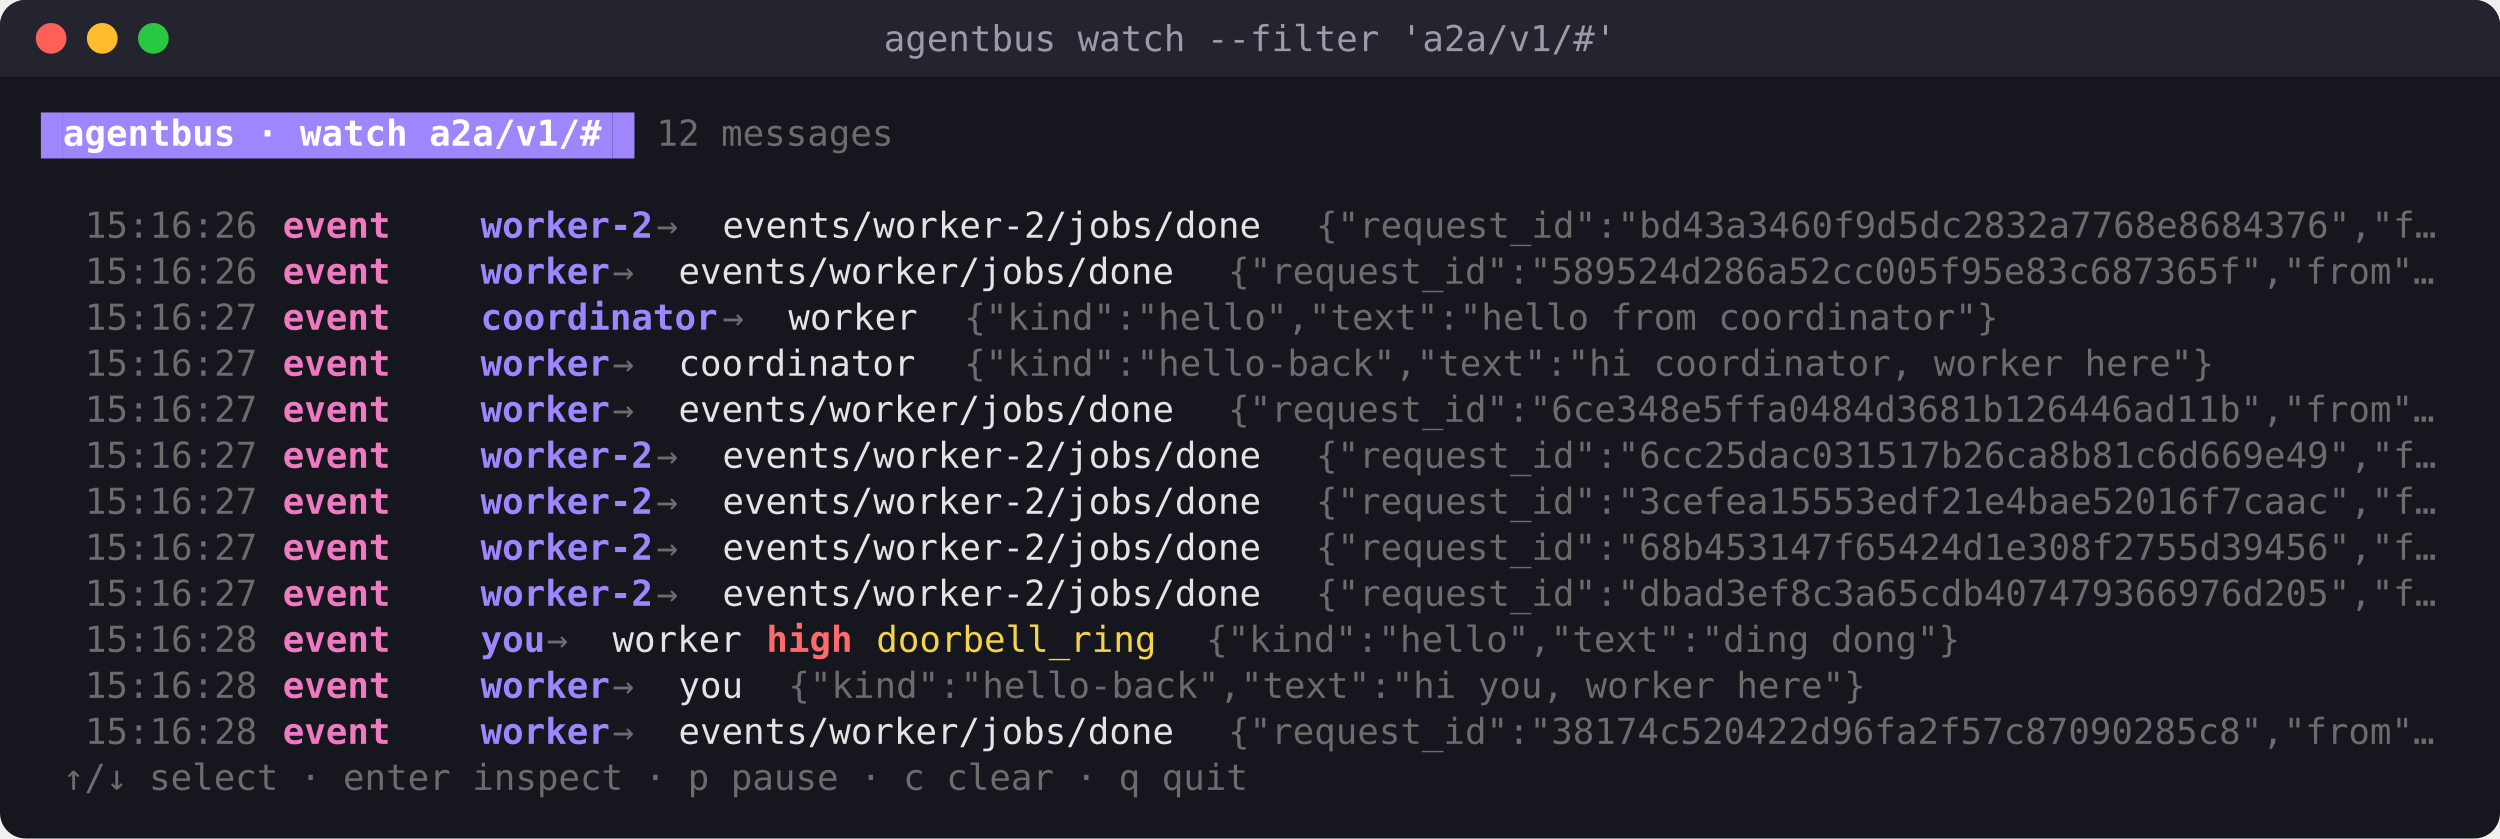
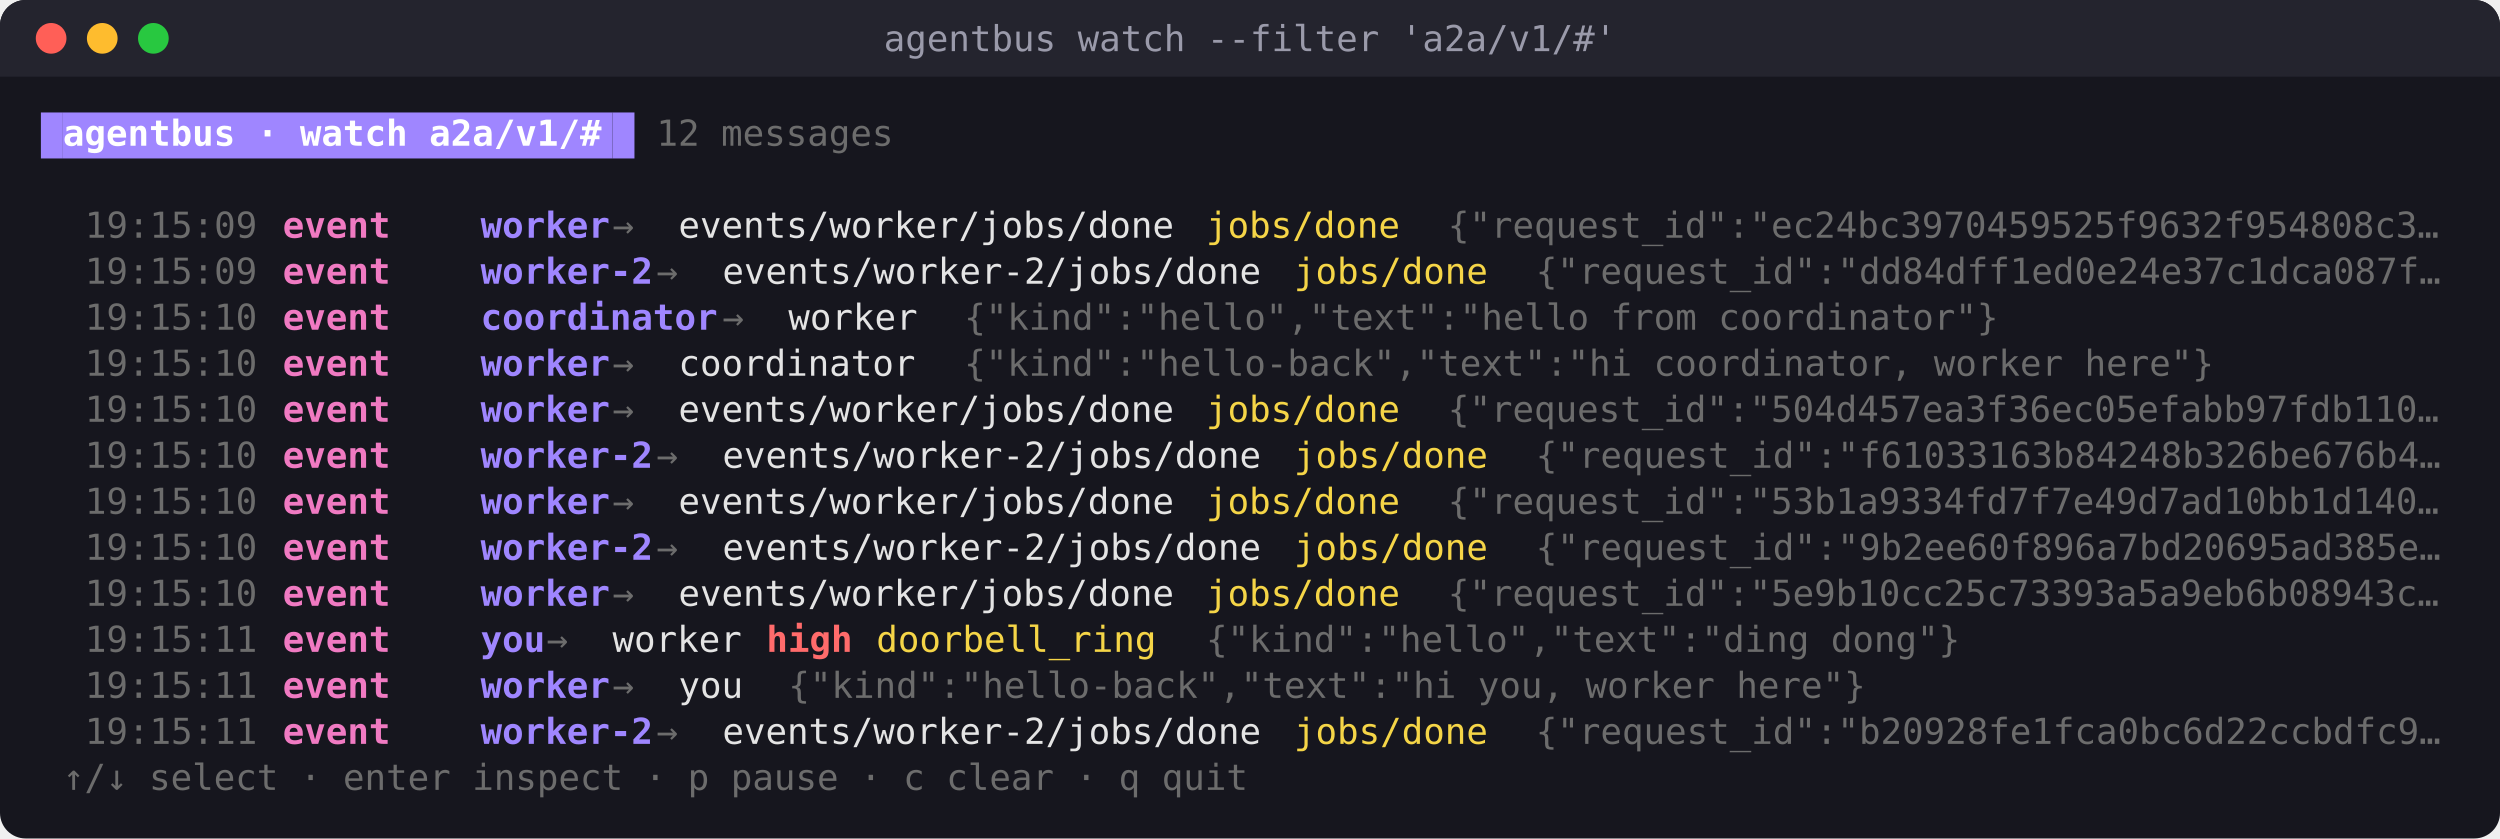
<svg xmlns="http://www.w3.org/2000/svg" width="978" height="328" viewBox="0 0 978 328">
  <style>text{font-family:"SF Mono",Menlo,Monaco,Consolas,"DejaVu Sans Mono",monospace;font-size:14px;white-space:pre}</style>
  <rect width="978" height="328" rx="10" fill="#16161E" />
  <path d="M0 10a10 10 0 0 1 10-10h958a10 10 0 0 1 10 10v20H0z" fill="#24242E" />
  <circle cx="20" cy="15" r="6" fill="#FF5F57" />
  <circle cx="40" cy="15" r="6" fill="#FEBC2E" />
  <circle cx="60" cy="15" r="6" fill="#28C840" />
  <text x="489" y="20" fill="#9A9AAA" text-anchor="middle">agentbus watch --filter 'a2a/v1/#'</text>
-   <clipPath id="term-8919c4d5">
+   <clipPath id="term-37428287">
    <rect x="16.0" y="44" width="946.0" height="284" />
  </clipPath>
-   <g clip-path="url(#term-8919c4d5)">
+   <g clip-path="url(#term-37428287)">
    <rect x="16.0" y="44.0" width="8.6" height="18" fill="#9F86FF" />
    <rect x="24.6" y="44.0" width="215.0" height="18" fill="#9F86FF" />
    <text x="24.6" y="57.0" fill="#FFFFFF" font-weight="bold" textLength="215.0" lengthAdjust="spacingAndGlyphs">agentbus · watch a2a/v1/#</text>
    <rect x="239.6" y="44.0" width="8.6" height="18" fill="#9F86FF" />
    <text x="256.8" y="57.0" fill="#6C6C6C" textLength="94.6" lengthAdjust="spacingAndGlyphs">12 messages</text>
-     <text x="33.2" y="93.0" fill="#6C6C6C" textLength="68.8" lengthAdjust="spacingAndGlyphs">15:16:26</text>
+     <text x="33.2" y="93.0" fill="#6C6C6C" textLength="68.8" lengthAdjust="spacingAndGlyphs">19:15:09</text>
    <text x="110.6" y="93.0" fill="#F07AC2" font-weight="bold" textLength="43.0" lengthAdjust="spacingAndGlyphs">event</text>
-     <text x="188.0" y="93.0" fill="#9F86FF" font-weight="bold" textLength="68.8" lengthAdjust="spacingAndGlyphs">worker-2</text>
-     <text x="256.8" y="93.0" fill="#6C6C6C" textLength="25.8" lengthAdjust="spacingAndGlyphs"> → </text>
-     <text x="282.6" y="93.0" fill="#E4E4E4" textLength="215.0" lengthAdjust="spacingAndGlyphs">events/worker-2/jobs/done</text>
-     <text x="514.8" y="93.0" fill="#6C6C6C" textLength="447.2" lengthAdjust="spacingAndGlyphs">{"request_id":"bd43a3460f9d5dc2832a7768e8684376","f…</text>
-     <text x="33.2" y="111.0" fill="#6C6C6C" textLength="68.8" lengthAdjust="spacingAndGlyphs">15:16:26</text>
+     <text x="188.0" y="93.0" fill="#9F86FF" font-weight="bold" textLength="51.6" lengthAdjust="spacingAndGlyphs">worker</text>
+     <text x="239.6" y="93.0" fill="#6C6C6C" textLength="25.8" lengthAdjust="spacingAndGlyphs"> → </text>
+     <text x="265.4" y="93.0" fill="#E4E4E4" textLength="197.8" lengthAdjust="spacingAndGlyphs">events/worker/jobs/done</text>
+     <text x="471.8" y="93.0" fill="#F5D547" textLength="77.4" lengthAdjust="spacingAndGlyphs">jobs/done</text>
+     <text x="566.4" y="93.0" fill="#6C6C6C" textLength="395.6" lengthAdjust="spacingAndGlyphs">{"request_id":"ec24bc3970459525f9632f954808c3…</text>
+     <text x="33.2" y="111.0" fill="#6C6C6C" textLength="68.8" lengthAdjust="spacingAndGlyphs">19:15:09</text>
    <text x="110.6" y="111.0" fill="#F07AC2" font-weight="bold" textLength="43.0" lengthAdjust="spacingAndGlyphs">event</text>
-     <text x="188.0" y="111.0" fill="#9F86FF" font-weight="bold" textLength="51.6" lengthAdjust="spacingAndGlyphs">worker</text>
-     <text x="239.6" y="111.0" fill="#6C6C6C" textLength="25.8" lengthAdjust="spacingAndGlyphs"> → </text>
-     <text x="265.4" y="111.0" fill="#E4E4E4" textLength="197.8" lengthAdjust="spacingAndGlyphs">events/worker/jobs/done</text>
-     <text x="480.4" y="111.0" fill="#6C6C6C" textLength="481.6" lengthAdjust="spacingAndGlyphs">{"request_id":"589524d286a52cc005f95e83c687365f","from"…</text>
-     <text x="33.2" y="129.0" fill="#6C6C6C" textLength="68.8" lengthAdjust="spacingAndGlyphs">15:16:27</text>
+     <text x="188.0" y="111.0" fill="#9F86FF" font-weight="bold" textLength="68.8" lengthAdjust="spacingAndGlyphs">worker-2</text>
+     <text x="256.8" y="111.0" fill="#6C6C6C" textLength="25.8" lengthAdjust="spacingAndGlyphs"> → </text>
+     <text x="282.6" y="111.0" fill="#E4E4E4" textLength="215.0" lengthAdjust="spacingAndGlyphs">events/worker-2/jobs/done</text>
+     <text x="506.2" y="111.0" fill="#F5D547" textLength="77.4" lengthAdjust="spacingAndGlyphs">jobs/done</text>
+     <text x="600.8" y="111.0" fill="#6C6C6C" textLength="361.2" lengthAdjust="spacingAndGlyphs">{"request_id":"dd84dff1ed0e24e37c1dca087f…</text>
+     <text x="33.2" y="129.0" fill="#6C6C6C" textLength="68.8" lengthAdjust="spacingAndGlyphs">19:15:10</text>
    <text x="110.6" y="129.0" fill="#F07AC2" font-weight="bold" textLength="43.0" lengthAdjust="spacingAndGlyphs">event</text>
    <text x="188.0" y="129.0" fill="#9F86FF" font-weight="bold" textLength="94.6" lengthAdjust="spacingAndGlyphs">coordinator</text>
    <text x="282.6" y="129.0" fill="#6C6C6C" textLength="25.8" lengthAdjust="spacingAndGlyphs"> → </text>
    <text x="308.4" y="129.0" fill="#E4E4E4" textLength="51.6" lengthAdjust="spacingAndGlyphs">worker</text>
    <text x="377.2" y="129.0" fill="#6C6C6C" textLength="412.8" lengthAdjust="spacingAndGlyphs">{"kind":"hello","text":"hello from coordinator"}</text>
-     <text x="33.2" y="147.0" fill="#6C6C6C" textLength="68.8" lengthAdjust="spacingAndGlyphs">15:16:27</text>
+     <text x="33.2" y="147.0" fill="#6C6C6C" textLength="68.8" lengthAdjust="spacingAndGlyphs">19:15:10</text>
    <text x="110.6" y="147.0" fill="#F07AC2" font-weight="bold" textLength="43.0" lengthAdjust="spacingAndGlyphs">event</text>
    <text x="188.0" y="147.0" fill="#9F86FF" font-weight="bold" textLength="51.6" lengthAdjust="spacingAndGlyphs">worker</text>
    <text x="239.6" y="147.0" fill="#6C6C6C" textLength="25.8" lengthAdjust="spacingAndGlyphs"> → </text>
    <text x="265.4" y="147.0" fill="#E4E4E4" textLength="94.6" lengthAdjust="spacingAndGlyphs">coordinator</text>
    <text x="377.2" y="147.0" fill="#6C6C6C" textLength="498.8" lengthAdjust="spacingAndGlyphs">{"kind":"hello-back","text":"hi coordinator, worker here"}</text>
-     <text x="33.2" y="165.0" fill="#6C6C6C" textLength="68.8" lengthAdjust="spacingAndGlyphs">15:16:27</text>
+     <text x="33.2" y="165.0" fill="#6C6C6C" textLength="68.8" lengthAdjust="spacingAndGlyphs">19:15:10</text>
    <text x="110.6" y="165.0" fill="#F07AC2" font-weight="bold" textLength="43.0" lengthAdjust="spacingAndGlyphs">event</text>
    <text x="188.0" y="165.0" fill="#9F86FF" font-weight="bold" textLength="51.6" lengthAdjust="spacingAndGlyphs">worker</text>
    <text x="239.6" y="165.0" fill="#6C6C6C" textLength="25.8" lengthAdjust="spacingAndGlyphs"> → </text>
    <text x="265.4" y="165.0" fill="#E4E4E4" textLength="197.8" lengthAdjust="spacingAndGlyphs">events/worker/jobs/done</text>
-     <text x="480.4" y="165.0" fill="#6C6C6C" textLength="481.6" lengthAdjust="spacingAndGlyphs">{"request_id":"6ce348e5ffa0484d3681b126446ad11b","from"…</text>
-     <text x="33.2" y="183.0" fill="#6C6C6C" textLength="68.8" lengthAdjust="spacingAndGlyphs">15:16:27</text>
+     <text x="471.8" y="165.0" fill="#F5D547" textLength="77.4" lengthAdjust="spacingAndGlyphs">jobs/done</text>
+     <text x="566.4" y="165.0" fill="#6C6C6C" textLength="395.6" lengthAdjust="spacingAndGlyphs">{"request_id":"504d457ea3f36ec05efabb97fdb110…</text>
+     <text x="33.2" y="183.0" fill="#6C6C6C" textLength="68.8" lengthAdjust="spacingAndGlyphs">19:15:10</text>
    <text x="110.6" y="183.0" fill="#F07AC2" font-weight="bold" textLength="43.0" lengthAdjust="spacingAndGlyphs">event</text>
    <text x="188.0" y="183.0" fill="#9F86FF" font-weight="bold" textLength="68.8" lengthAdjust="spacingAndGlyphs">worker-2</text>
    <text x="256.8" y="183.0" fill="#6C6C6C" textLength="25.8" lengthAdjust="spacingAndGlyphs"> → </text>
    <text x="282.6" y="183.0" fill="#E4E4E4" textLength="215.0" lengthAdjust="spacingAndGlyphs">events/worker-2/jobs/done</text>
-     <text x="514.8" y="183.0" fill="#6C6C6C" textLength="447.2" lengthAdjust="spacingAndGlyphs">{"request_id":"6cc25dac031517b26ca8b81c6d669e49","f…</text>
-     <text x="33.2" y="201.0" fill="#6C6C6C" textLength="68.8" lengthAdjust="spacingAndGlyphs">15:16:27</text>
+     <text x="506.2" y="183.0" fill="#F5D547" textLength="77.4" lengthAdjust="spacingAndGlyphs">jobs/done</text>
+     <text x="600.8" y="183.0" fill="#6C6C6C" textLength="361.2" lengthAdjust="spacingAndGlyphs">{"request_id":"f61033163b84248b326be676b4…</text>
+     <text x="33.2" y="201.0" fill="#6C6C6C" textLength="68.8" lengthAdjust="spacingAndGlyphs">19:15:10</text>
    <text x="110.6" y="201.0" fill="#F07AC2" font-weight="bold" textLength="43.0" lengthAdjust="spacingAndGlyphs">event</text>
-     <text x="188.0" y="201.0" fill="#9F86FF" font-weight="bold" textLength="68.8" lengthAdjust="spacingAndGlyphs">worker-2</text>
-     <text x="256.8" y="201.0" fill="#6C6C6C" textLength="25.8" lengthAdjust="spacingAndGlyphs"> → </text>
-     <text x="282.6" y="201.0" fill="#E4E4E4" textLength="215.0" lengthAdjust="spacingAndGlyphs">events/worker-2/jobs/done</text>
-     <text x="514.8" y="201.0" fill="#6C6C6C" textLength="447.2" lengthAdjust="spacingAndGlyphs">{"request_id":"3cefea15553edf21e4bae52016f7caac","f…</text>
-     <text x="33.2" y="219.0" fill="#6C6C6C" textLength="68.8" lengthAdjust="spacingAndGlyphs">15:16:27</text>
+     <text x="188.0" y="201.0" fill="#9F86FF" font-weight="bold" textLength="51.6" lengthAdjust="spacingAndGlyphs">worker</text>
+     <text x="239.6" y="201.0" fill="#6C6C6C" textLength="25.8" lengthAdjust="spacingAndGlyphs"> → </text>
+     <text x="265.4" y="201.0" fill="#E4E4E4" textLength="197.8" lengthAdjust="spacingAndGlyphs">events/worker/jobs/done</text>
+     <text x="471.8" y="201.0" fill="#F5D547" textLength="77.4" lengthAdjust="spacingAndGlyphs">jobs/done</text>
+     <text x="566.4" y="201.0" fill="#6C6C6C" textLength="395.6" lengthAdjust="spacingAndGlyphs">{"request_id":"53b1a9334fd7f7e49d7ad10bb1d140…</text>
+     <text x="33.2" y="219.0" fill="#6C6C6C" textLength="68.8" lengthAdjust="spacingAndGlyphs">19:15:10</text>
    <text x="110.6" y="219.0" fill="#F07AC2" font-weight="bold" textLength="43.0" lengthAdjust="spacingAndGlyphs">event</text>
    <text x="188.0" y="219.0" fill="#9F86FF" font-weight="bold" textLength="68.8" lengthAdjust="spacingAndGlyphs">worker-2</text>
    <text x="256.8" y="219.0" fill="#6C6C6C" textLength="25.8" lengthAdjust="spacingAndGlyphs"> → </text>
    <text x="282.6" y="219.0" fill="#E4E4E4" textLength="215.0" lengthAdjust="spacingAndGlyphs">events/worker-2/jobs/done</text>
-     <text x="514.8" y="219.0" fill="#6C6C6C" textLength="447.2" lengthAdjust="spacingAndGlyphs">{"request_id":"68b453147f65424d1e308f2755d39456","f…</text>
-     <text x="33.2" y="237.0" fill="#6C6C6C" textLength="68.8" lengthAdjust="spacingAndGlyphs">15:16:27</text>
+     <text x="506.2" y="219.0" fill="#F5D547" textLength="77.4" lengthAdjust="spacingAndGlyphs">jobs/done</text>
+     <text x="600.8" y="219.0" fill="#6C6C6C" textLength="361.2" lengthAdjust="spacingAndGlyphs">{"request_id":"9b2ee60f896a7bd20695ad385e…</text>
+     <text x="33.2" y="237.0" fill="#6C6C6C" textLength="68.8" lengthAdjust="spacingAndGlyphs">19:15:10</text>
    <text x="110.6" y="237.0" fill="#F07AC2" font-weight="bold" textLength="43.0" lengthAdjust="spacingAndGlyphs">event</text>
-     <text x="188.0" y="237.0" fill="#9F86FF" font-weight="bold" textLength="68.8" lengthAdjust="spacingAndGlyphs">worker-2</text>
-     <text x="256.8" y="237.0" fill="#6C6C6C" textLength="25.8" lengthAdjust="spacingAndGlyphs"> → </text>
-     <text x="282.6" y="237.0" fill="#E4E4E4" textLength="215.0" lengthAdjust="spacingAndGlyphs">events/worker-2/jobs/done</text>
-     <text x="514.8" y="237.0" fill="#6C6C6C" textLength="447.2" lengthAdjust="spacingAndGlyphs">{"request_id":"dbad3ef8c3a65cdb407479366976d205","f…</text>
-     <text x="33.2" y="255.0" fill="#6C6C6C" textLength="68.8" lengthAdjust="spacingAndGlyphs">15:16:28</text>
+     <text x="188.0" y="237.0" fill="#9F86FF" font-weight="bold" textLength="51.6" lengthAdjust="spacingAndGlyphs">worker</text>
+     <text x="239.6" y="237.0" fill="#6C6C6C" textLength="25.8" lengthAdjust="spacingAndGlyphs"> → </text>
+     <text x="265.4" y="237.0" fill="#E4E4E4" textLength="197.8" lengthAdjust="spacingAndGlyphs">events/worker/jobs/done</text>
+     <text x="471.8" y="237.0" fill="#F5D547" textLength="77.4" lengthAdjust="spacingAndGlyphs">jobs/done</text>
+     <text x="566.4" y="237.0" fill="#6C6C6C" textLength="395.6" lengthAdjust="spacingAndGlyphs">{"request_id":"5e9b10cc25c73393a5a9eb6b08943c…</text>
+     <text x="33.2" y="255.0" fill="#6C6C6C" textLength="68.8" lengthAdjust="spacingAndGlyphs">19:15:11</text>
    <text x="110.6" y="255.0" fill="#F07AC2" font-weight="bold" textLength="43.0" lengthAdjust="spacingAndGlyphs">event</text>
    <text x="188.0" y="255.0" fill="#9F86FF" font-weight="bold" textLength="25.8" lengthAdjust="spacingAndGlyphs">you</text>
    <text x="213.8" y="255.0" fill="#6C6C6C" textLength="25.8" lengthAdjust="spacingAndGlyphs"> → </text>
    <text x="239.6" y="255.0" fill="#E4E4E4" textLength="51.6" lengthAdjust="spacingAndGlyphs">worker</text>
    <text x="299.8" y="255.0" fill="#FF6B6B" font-weight="bold" textLength="34.4" lengthAdjust="spacingAndGlyphs">high</text>
    <text x="342.8" y="255.0" fill="#F5D547" textLength="111.8" lengthAdjust="spacingAndGlyphs">doorbell_ring</text>
    <text x="471.8" y="255.0" fill="#6C6C6C" textLength="301.0" lengthAdjust="spacingAndGlyphs">{"kind":"hello","text":"ding dong"}</text>
-     <text x="33.2" y="273.0" fill="#6C6C6C" textLength="68.8" lengthAdjust="spacingAndGlyphs">15:16:28</text>
+     <text x="33.2" y="273.0" fill="#6C6C6C" textLength="68.8" lengthAdjust="spacingAndGlyphs">19:15:11</text>
    <text x="110.6" y="273.0" fill="#F07AC2" font-weight="bold" textLength="43.0" lengthAdjust="spacingAndGlyphs">event</text>
    <text x="188.0" y="273.0" fill="#9F86FF" font-weight="bold" textLength="51.6" lengthAdjust="spacingAndGlyphs">worker</text>
    <text x="239.6" y="273.0" fill="#6C6C6C" textLength="25.8" lengthAdjust="spacingAndGlyphs"> → </text>
    <text x="265.4" y="273.0" fill="#E4E4E4" textLength="25.8" lengthAdjust="spacingAndGlyphs">you</text>
    <text x="308.4" y="273.0" fill="#6C6C6C" textLength="430.0" lengthAdjust="spacingAndGlyphs">{"kind":"hello-back","text":"hi you, worker here"}</text>
-     <text x="33.2" y="291.0" fill="#6C6C6C" textLength="68.8" lengthAdjust="spacingAndGlyphs">15:16:28</text>
+     <text x="33.2" y="291.0" fill="#6C6C6C" textLength="68.8" lengthAdjust="spacingAndGlyphs">19:15:11</text>
    <text x="110.6" y="291.0" fill="#F07AC2" font-weight="bold" textLength="43.0" lengthAdjust="spacingAndGlyphs">event</text>
-     <text x="188.0" y="291.0" fill="#9F86FF" font-weight="bold" textLength="51.6" lengthAdjust="spacingAndGlyphs">worker</text>
-     <text x="239.6" y="291.0" fill="#6C6C6C" textLength="25.8" lengthAdjust="spacingAndGlyphs"> → </text>
-     <text x="265.4" y="291.0" fill="#E4E4E4" textLength="197.8" lengthAdjust="spacingAndGlyphs">events/worker/jobs/done</text>
-     <text x="480.4" y="291.0" fill="#6C6C6C" textLength="481.6" lengthAdjust="spacingAndGlyphs">{"request_id":"38174c520422d96fa2f57c87090285c8","from"…</text>
+     <text x="188.0" y="291.0" fill="#9F86FF" font-weight="bold" textLength="68.8" lengthAdjust="spacingAndGlyphs">worker-2</text>
+     <text x="256.8" y="291.0" fill="#6C6C6C" textLength="25.8" lengthAdjust="spacingAndGlyphs"> → </text>
+     <text x="282.6" y="291.0" fill="#E4E4E4" textLength="215.0" lengthAdjust="spacingAndGlyphs">events/worker-2/jobs/done</text>
+     <text x="506.2" y="291.0" fill="#F5D547" textLength="77.4" lengthAdjust="spacingAndGlyphs">jobs/done</text>
+     <text x="600.8" y="291.0" fill="#6C6C6C" textLength="361.2" lengthAdjust="spacingAndGlyphs">{"request_id":"b20928fe1fca0bc6d22ccbdfc9…</text>
    <text x="24.6" y="309.0" fill="#6C6C6C" textLength="473.0" lengthAdjust="spacingAndGlyphs">↑/↓ select · enter inspect · p pause · c clear · q quit</text>
  </g>
</svg>
